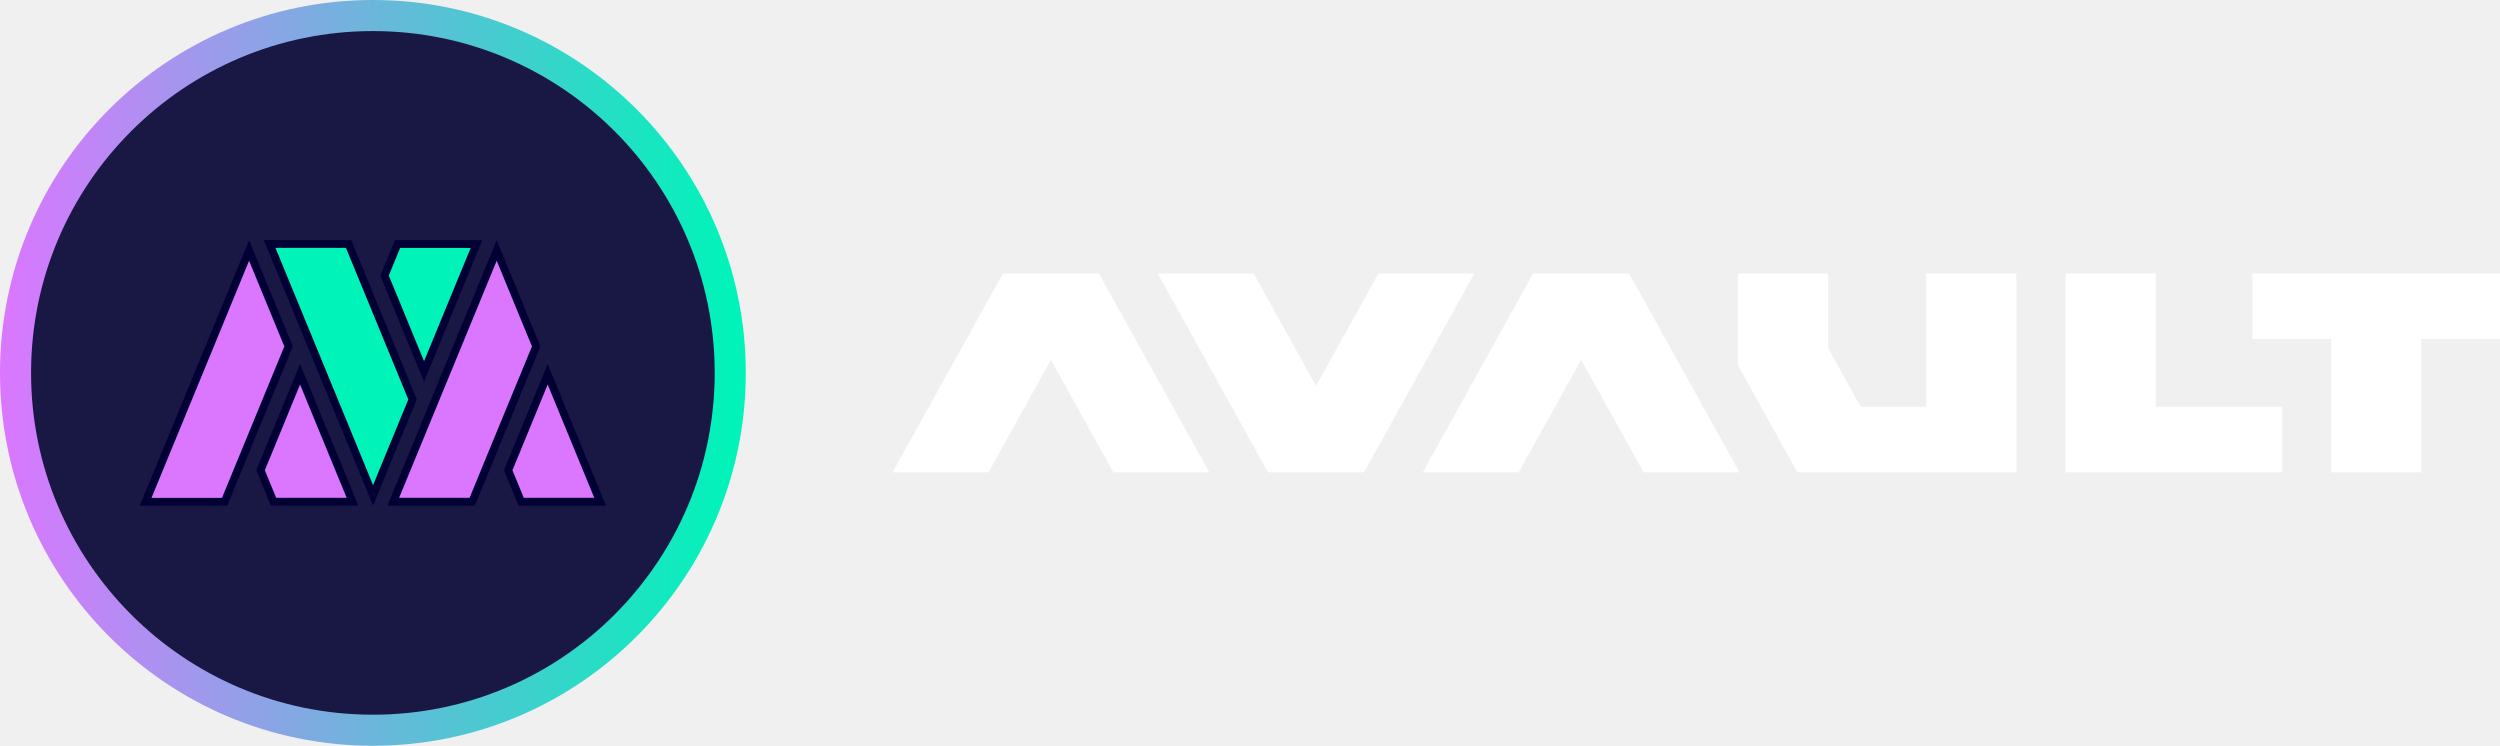
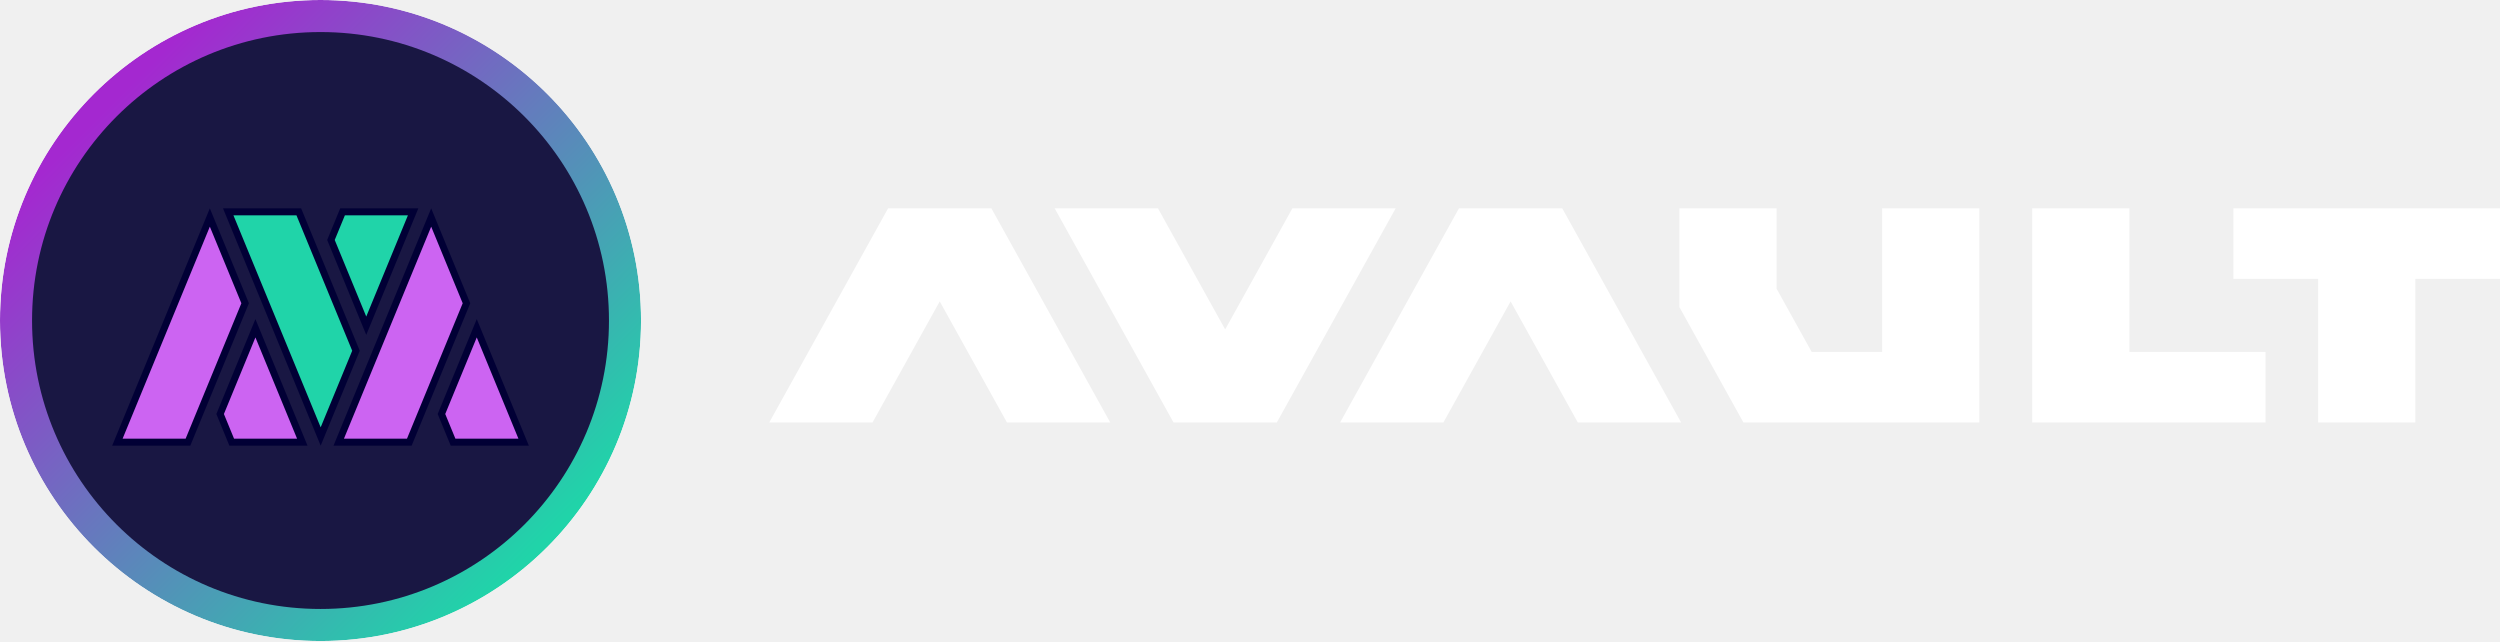
- <svg xmlns="http://www.w3.org/2000/svg" viewBox="0 0 1716.35 512">
+ <svg xmlns="http://www.w3.org/2000/svg" xmlns:xlink="http://www.w3.org/1999/xlink" viewBox="0 0 156 40" class="design-iconfont">
  <defs>
-     <style>.cls-1{fill:url(#未命名的渐变_10);}.cls-2{fill:#191743;}.cls-3{fill:#db76ff;}.cls-4{fill:#010035;}.cls-5{fill:#00f4b9;}.cls-6{fill:#fff;}</style>
-     <linearGradient id="未命名的渐变_10" y1="256" x2="512" y2="256" gradientUnits="userSpaceOnUse">
-       <stop offset="0" stop-color="#db76ff" />
-       <stop offset="0.98" stop-color="#00f4b9" />
+     <linearGradient x1="14.931%" y1="18.747%" x2="82.789%" y2="86.239%" id="fa3r8v87i__ngkocdx2cb">
+       <stop stop-color="#A428D0" offset="0%" />
+       <stop stop-color="#20D4A9" offset="100%" />
    </linearGradient>
+     <path d="M20,0 C8.954,0 0,8.954 0,20 L0,20 C0,31.046 8.954,40 20,40 L20,40 C31.046,40 40,31.046 40,20 L40,20 C40,8.954 31.046,0 20,0 Z" id="fa3r8v87i__suaibrv3ya" />
  </defs>
-   <g id="图层_2" data-name="图层 2">
-     <g id="图层_1-2" data-name="图层 1">
-       <circle class="cls-1" cx="256" cy="256" r="256" />
-       <circle class="cls-2" cx="256" cy="256" r="234.67" />
-       <polygon class="cls-3" points="100 344.45 171.01 171.91 198.11 237.77 154.21 344.45 100 344.45" />
-       <path class="cls-4" d="M171,179l24.2,58.82-29.16,70.86-13.64,33.14H104l42-102L171,179m0-14.08-30,72.9L96,347.13h60l15-36.45,30-72.91-30-72.9Z" />
-       <polygon class="cls-3" points="187.81 344.45 178.91 322.83 206.01 256.97 242.01 344.45 187.81 344.45" />
-       <path class="cls-4" d="M206,264l32,77.76H189.6l-7.79-18.94L186,312.72,206,264m0-14.09-25,60.76-5,12.15,10,24.3h60l-40-97.21Z" />
-       <polygon class="cls-3" points="269.99 344.45 340.99 171.91 368.1 237.77 324.19 344.45 269.99 344.45" />
-       <path class="cls-4" d="M341,179l24.21,58.82L336,308.63,322.4,341.77H274l42-102L341,179m0-14.08-30,72.9L266,347.13h60l15-36.45,30-72.91-30-72.9Z" />
-       <polygon class="cls-3" points="357.79 344.45 348.89 322.83 376 256.97 412 344.45 357.79 344.45" />
-       <path class="cls-4" d="M376,264l32,77.76H359.59l-7.8-18.94L356,312.72,376,264m0-14.09-25,60.76-5,12.15,10,24.3h60l-40-97.21Z" />
-       <polygon class="cls-5" points="185.12 167.55 239.32 167.55 283.23 274.23 256.12 340.09 185.12 167.55" />
-       <path class="cls-4" d="M237.53,170.23l13.64,33.14,29.16,70.86-24.21,58.82-25-60.86-42-102h48.41m3.59-5.36h-60l45,109.36,30,72.9,30-72.9-30-72.91-15-36.45Z" />
-       <polygon class="cls-5" points="264.02 189.17 272.92 167.55 327.13 167.55 291.13 255.03 264.02 189.17" />
-       <path class="cls-4" d="M323.13,170.23l-32,77.76-20.05-48.71-4.16-10.11,7.8-18.94h48.41m8-5.36h-60l-10,24.3,5,12.15,25,60.76,40-97.21Z" />
-       <polygon class="cls-6" points="678.65 324.27 721.51 247.06 764.37 324.27 830.23 324.27 754.44 187.73 688.58 187.73 612.79 324.27 678.65 324.27" />
-       <polygon class="cls-6" points="946.36 187.73 903.5 264.94 860.65 187.73 794.79 187.73 870.57 324.27 936.44 324.27 1012.22 187.73 946.36 187.73" />
-       <polygon class="cls-6" points="1384.36 187.73 1322.39 187.73 1322.39 279.29 1277.48 279.29 1255.09 238.96 1255.09 187.73 1193.12 187.73 1193.12 250.69 1233.96 324.27 1236.58 324.27 1236.58 324.27 1302.44 324.27 1302.44 324.27 1384.36 324.27 1384.36 187.73" />
-       <polygon class="cls-6" points="1042.64 324.27 1085.5 247.06 1128.36 324.27 1194.22 324.27 1118.43 187.73 1052.57 187.73 976.78 324.27 1042.64 324.27" />
-       <polygon class="cls-6" points="1566.86 279.29 1480.06 279.29 1480.06 187.73 1418.09 187.73 1418.09 324.27 1566.86 324.27 1566.86 279.29" />
-       <polygon class="cls-6" points="1716.35 187.73 1662.35 187.73 1600.38 187.73 1546.38 187.73 1546.38 232.71 1600.38 232.71 1600.38 324.27 1662.35 324.27 1662.35 232.71 1716.35 232.71 1716.35 187.73" />
+   <g fill="none" fill-rule="evenodd">
+     <g>
+       <mask id="fa3r8v87i__cph0qmn8lc" fill="#fff">
+         <use xlink:href="#fa3r8v87i__suaibrv3ya" />
+       </mask>
+       <path d="M20,0 C8.954,0 0,8.954 0,20 L0,20 C0,31.046 8.954,40 20,40 L20,40 C31.046,40 40,31.046 40,20 L40,20 C40,8.954 31.046,0 20,0 Z" fill="url(#fa3r8v87i__ngkocdx2cb)" mask="url(#fa3r8v87i__cph0qmn8lc)" />
+       <path d="M38,20 C38,29.941 29.941,38 20,38 C10.059,38 2,29.941 2,20 C2,10.059 10.059,2 20,2 C29.941,2 38,10.059 38,20" fill="#191743" mask="url(#fa3r8v87i__cph0qmn8lc)" />
+       <g mask="url(#fa3r8v87i__cph0qmn8lc)">
+         <path fill="#CC64F2" d="M0.325 14.592L6.094 0.572 8.297 5.924 4.73 14.592z" transform="translate(7 13)" />
+         <path d="M6.094,0 L3.657,5.924 L0,14.809 L4.875,14.809 L6.094,11.847 L8.532,5.924 L6.094,0 Z M6.094,1.144 L8.061,5.924 L5.691,11.681 L4.583,14.374 L0.65,14.374 L4.059,6.089 L6.094,1.144 Z" fill="#010035" transform="translate(7 13)" />
+         <path fill="#CC64F2" d="M7.459 14.592L6.736 12.834 8.938 7.483 11.864 14.592z" transform="translate(7 13)" />
+         <path d="M8.938,6.911 L6.907,11.847 L6.501,12.834 L7.313,14.809 L12.189,14.809 L8.938,6.911 Z M8.938,8.055 L11.538,14.374 L7.605,14.374 L6.972,12.834 L7.31,12.013 L8.938,8.055 Z" fill="#010035" transform="translate(7 13)" />
+         <path fill="#CC64F2" d="M14.136 14.592L19.905 0.572 22.108 5.924 18.541 14.592z" transform="translate(7 13)" />
+         <path d="M19.906,0 L17.468,5.924 L13.811,14.809 L18.687,14.809 L19.906,11.847 L22.343,5.924 L19.906,0 Z M19.906,1.144 L21.872,5.924 L19.503,11.681 L18.395,14.374 L14.462,14.374 L17.871,6.089 L19.906,1.144 Z" fill="#010035" transform="translate(7 13)" />
+         <path fill="#CC64F2" d="M21.271 14.592L20.547 12.834 22.75 7.483 25.675 14.592z" transform="translate(7 13)" />
+         <path d="M22.75,6.911 L20.718,11.847 L20.312,12.834 L21.125,14.809 L26,14.809 L22.75,6.911 Z M22.75,8.055 L25.35,14.374 L21.417,14.374 L20.783,12.834 L21.121,12.013 L22.75,8.055 Z" fill="#010035" transform="translate(7 13)" />
+         <path fill="#20D4A9" d="M7.241 0.218L11.645 0.218 15.212 8.886 13.01 14.238z" transform="translate(7 13)" />
+         <path d="M11.791,0 L6.915,0 L10.572,8.886 L13.01,14.809 L15.448,8.886 L13.01,2.962 L11.791,0 Z M11.499,0.436 L12.607,3.128 L14.977,8.886 L13.01,13.665 L10.975,8.72 L7.566,0.436 L11.499,0.436 Z" fill="#010035" transform="translate(7 13)" />
+         <path fill="#20D4A9" d="M13.652 1.975L14.375 0.218 18.78 0.218 15.854 7.327z" transform="translate(7 13)" />
+         <path d="M19.104,0 L14.229,0 L13.416,1.975 L13.822,2.962 L15.854,7.898 L19.104,0 Z M18.454,0.436 L15.854,6.754 L14.225,2.797 L13.887,1.975 L14.521,0.436 L18.454,0.436 Z" fill="#010035" transform="translate(7 13)" />
+       </g>
+     </g>
+     <g fill="#FFF">
+       <path d="M6.445 13.363L10.64 5.807 14.834 13.363 21.279 13.363 13.862 0 7.417 0 0 13.363z" transform="translate(48 13)" />
+       <path d="M32.645 0L28.451 7.556 24.257 0 17.811 0 25.228 13.363 31.673 13.363 39.09 0z" transform="translate(48 13)" />
+       <path d="M75.509 0L69.444 0 69.444 8.961 65.05 8.961 62.859 5.014 62.859 0 56.794 0 56.794 6.162 60.79 13.363 61.047 13.363 67.493 13.363 75.509 13.363z" transform="translate(48 13)" />
+       <path d="M42.068 13.363L46.262 5.807 50.456 13.363 56.902 13.363 49.484 0 43.039 0 35.622 13.363z" transform="translate(48 13)" />
+       <path d="M93.37 8.961L84.876 8.961 84.876 0 78.811 0 78.811 13.363 93.37 13.363z" transform="translate(48 13)" />
+       <path d="M108 0L102.715 0 96.65 0 91.365 0 91.365 4.402 96.65 4.402 96.65 13.363 102.715 13.363 102.715 4.402 108 4.402z" transform="translate(48 13)" />
    </g>
  </g>
</svg>
